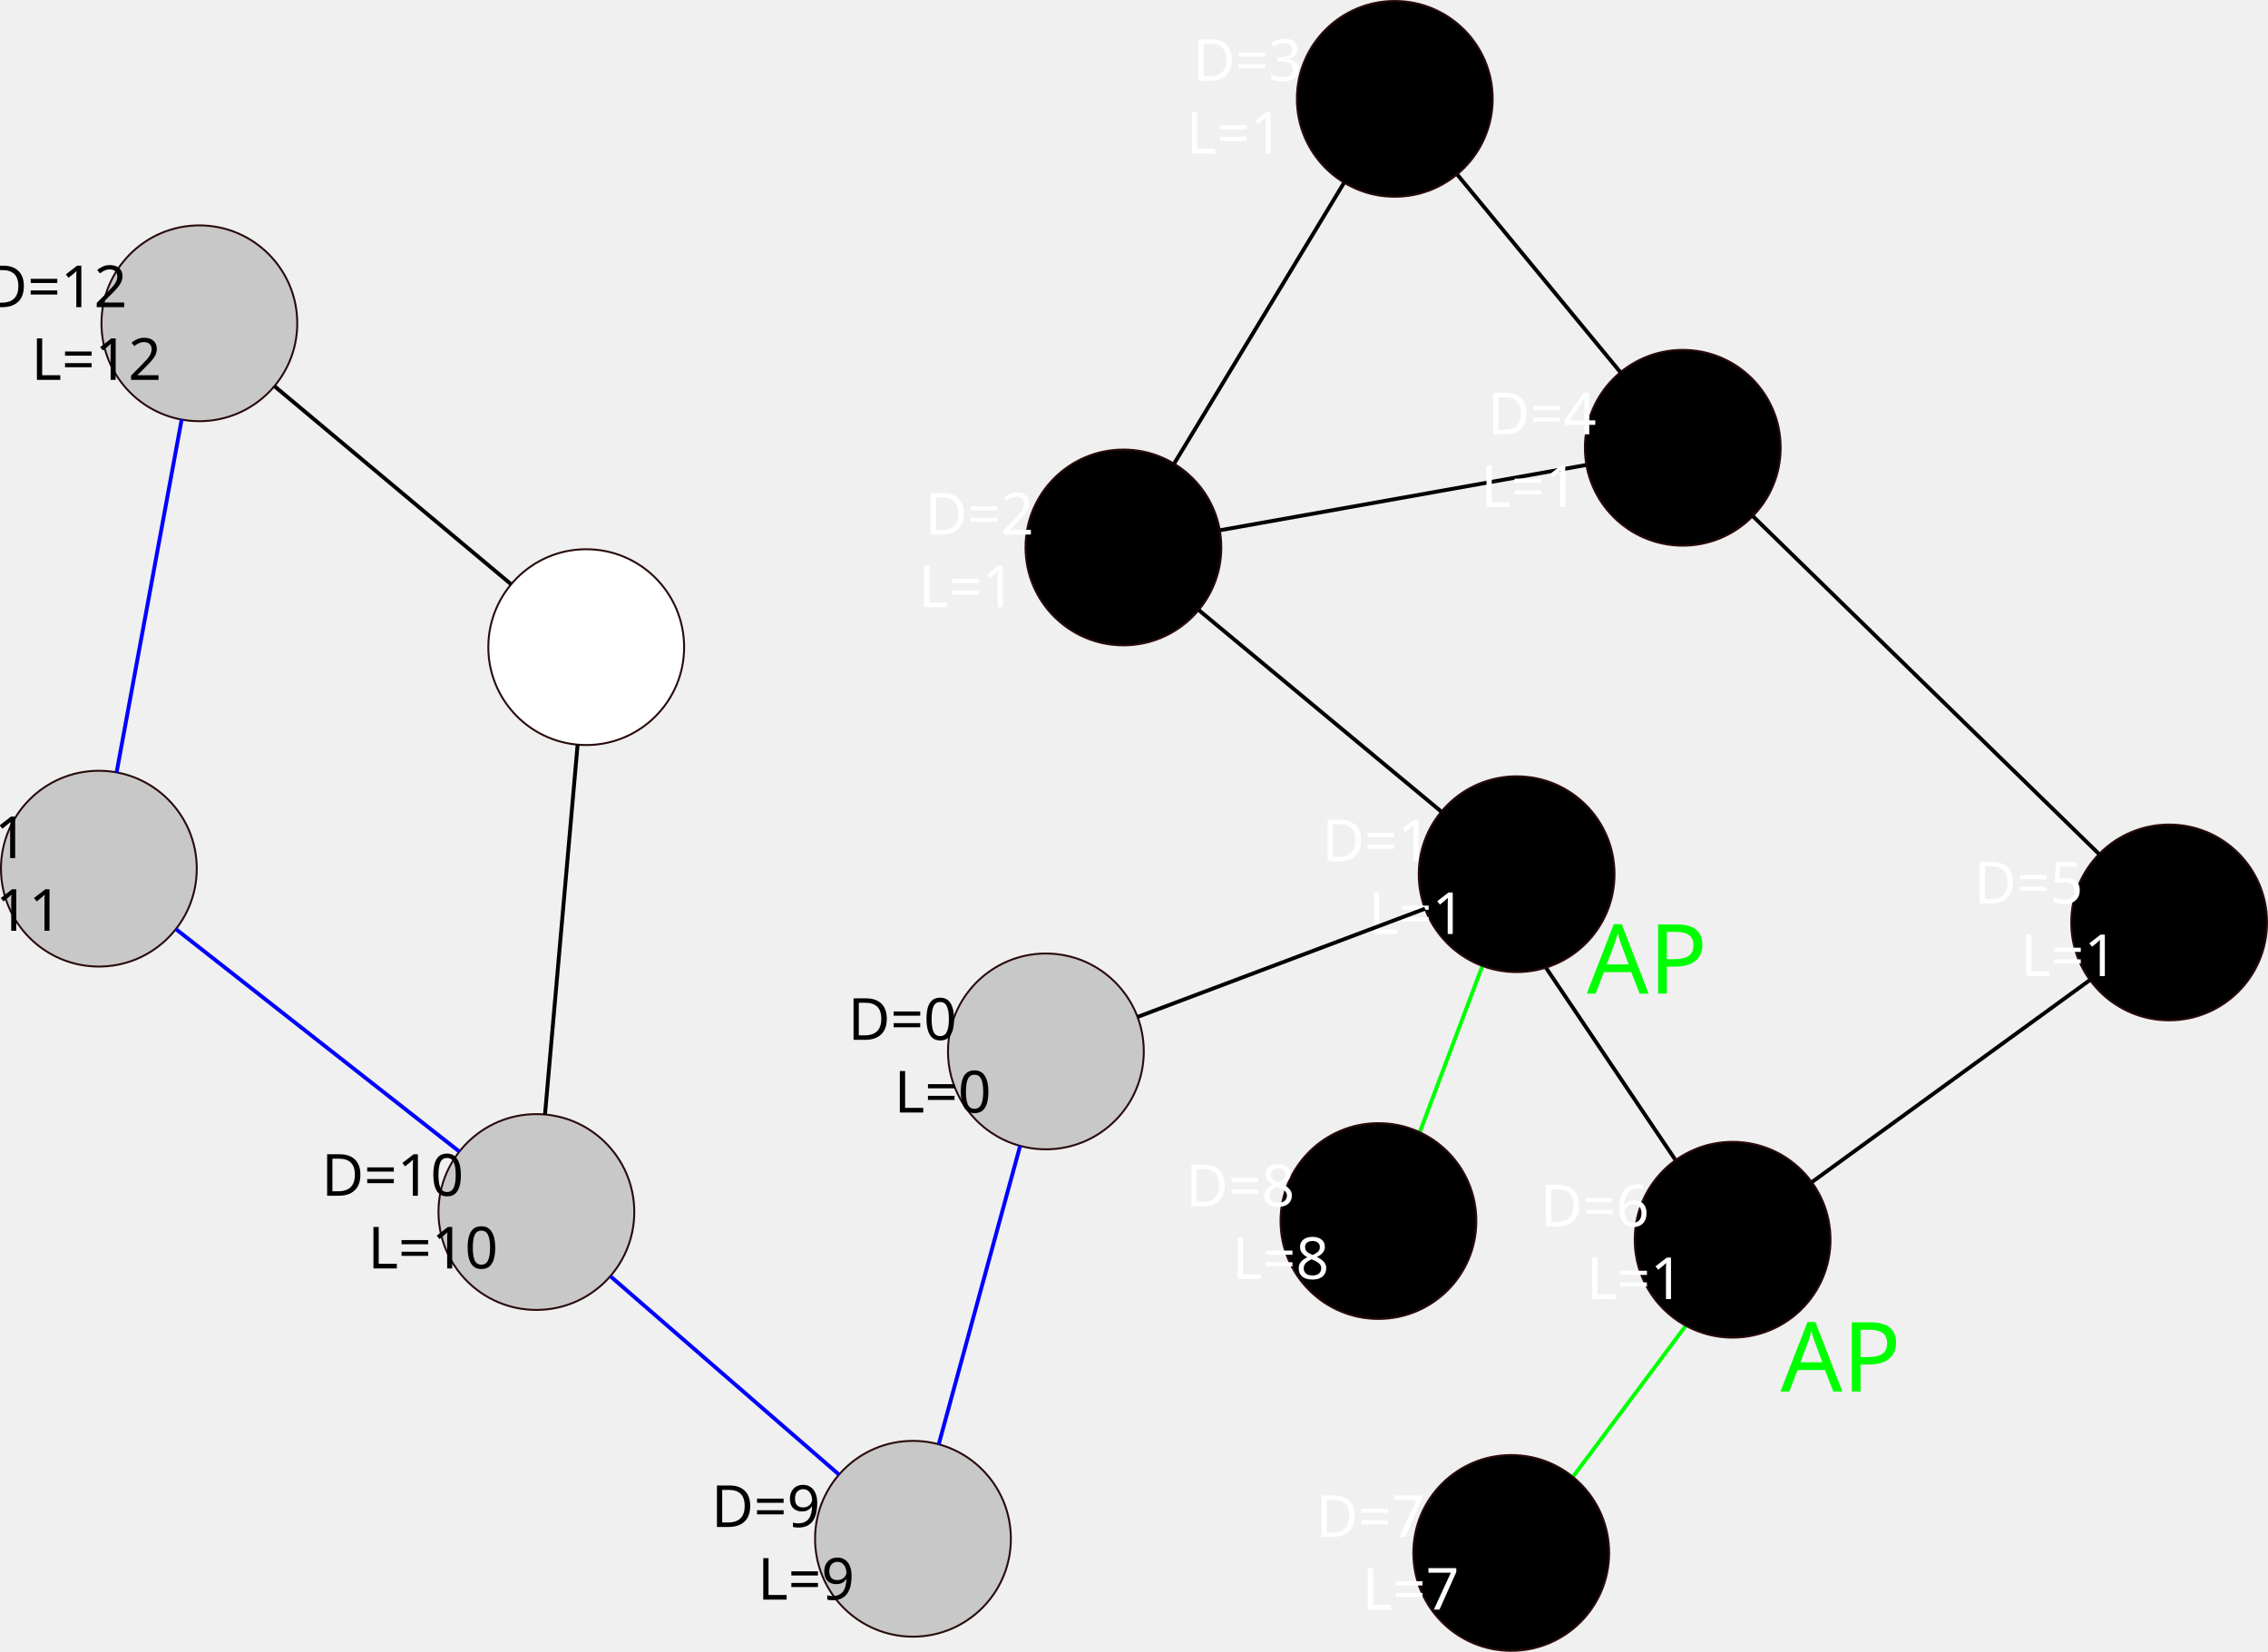
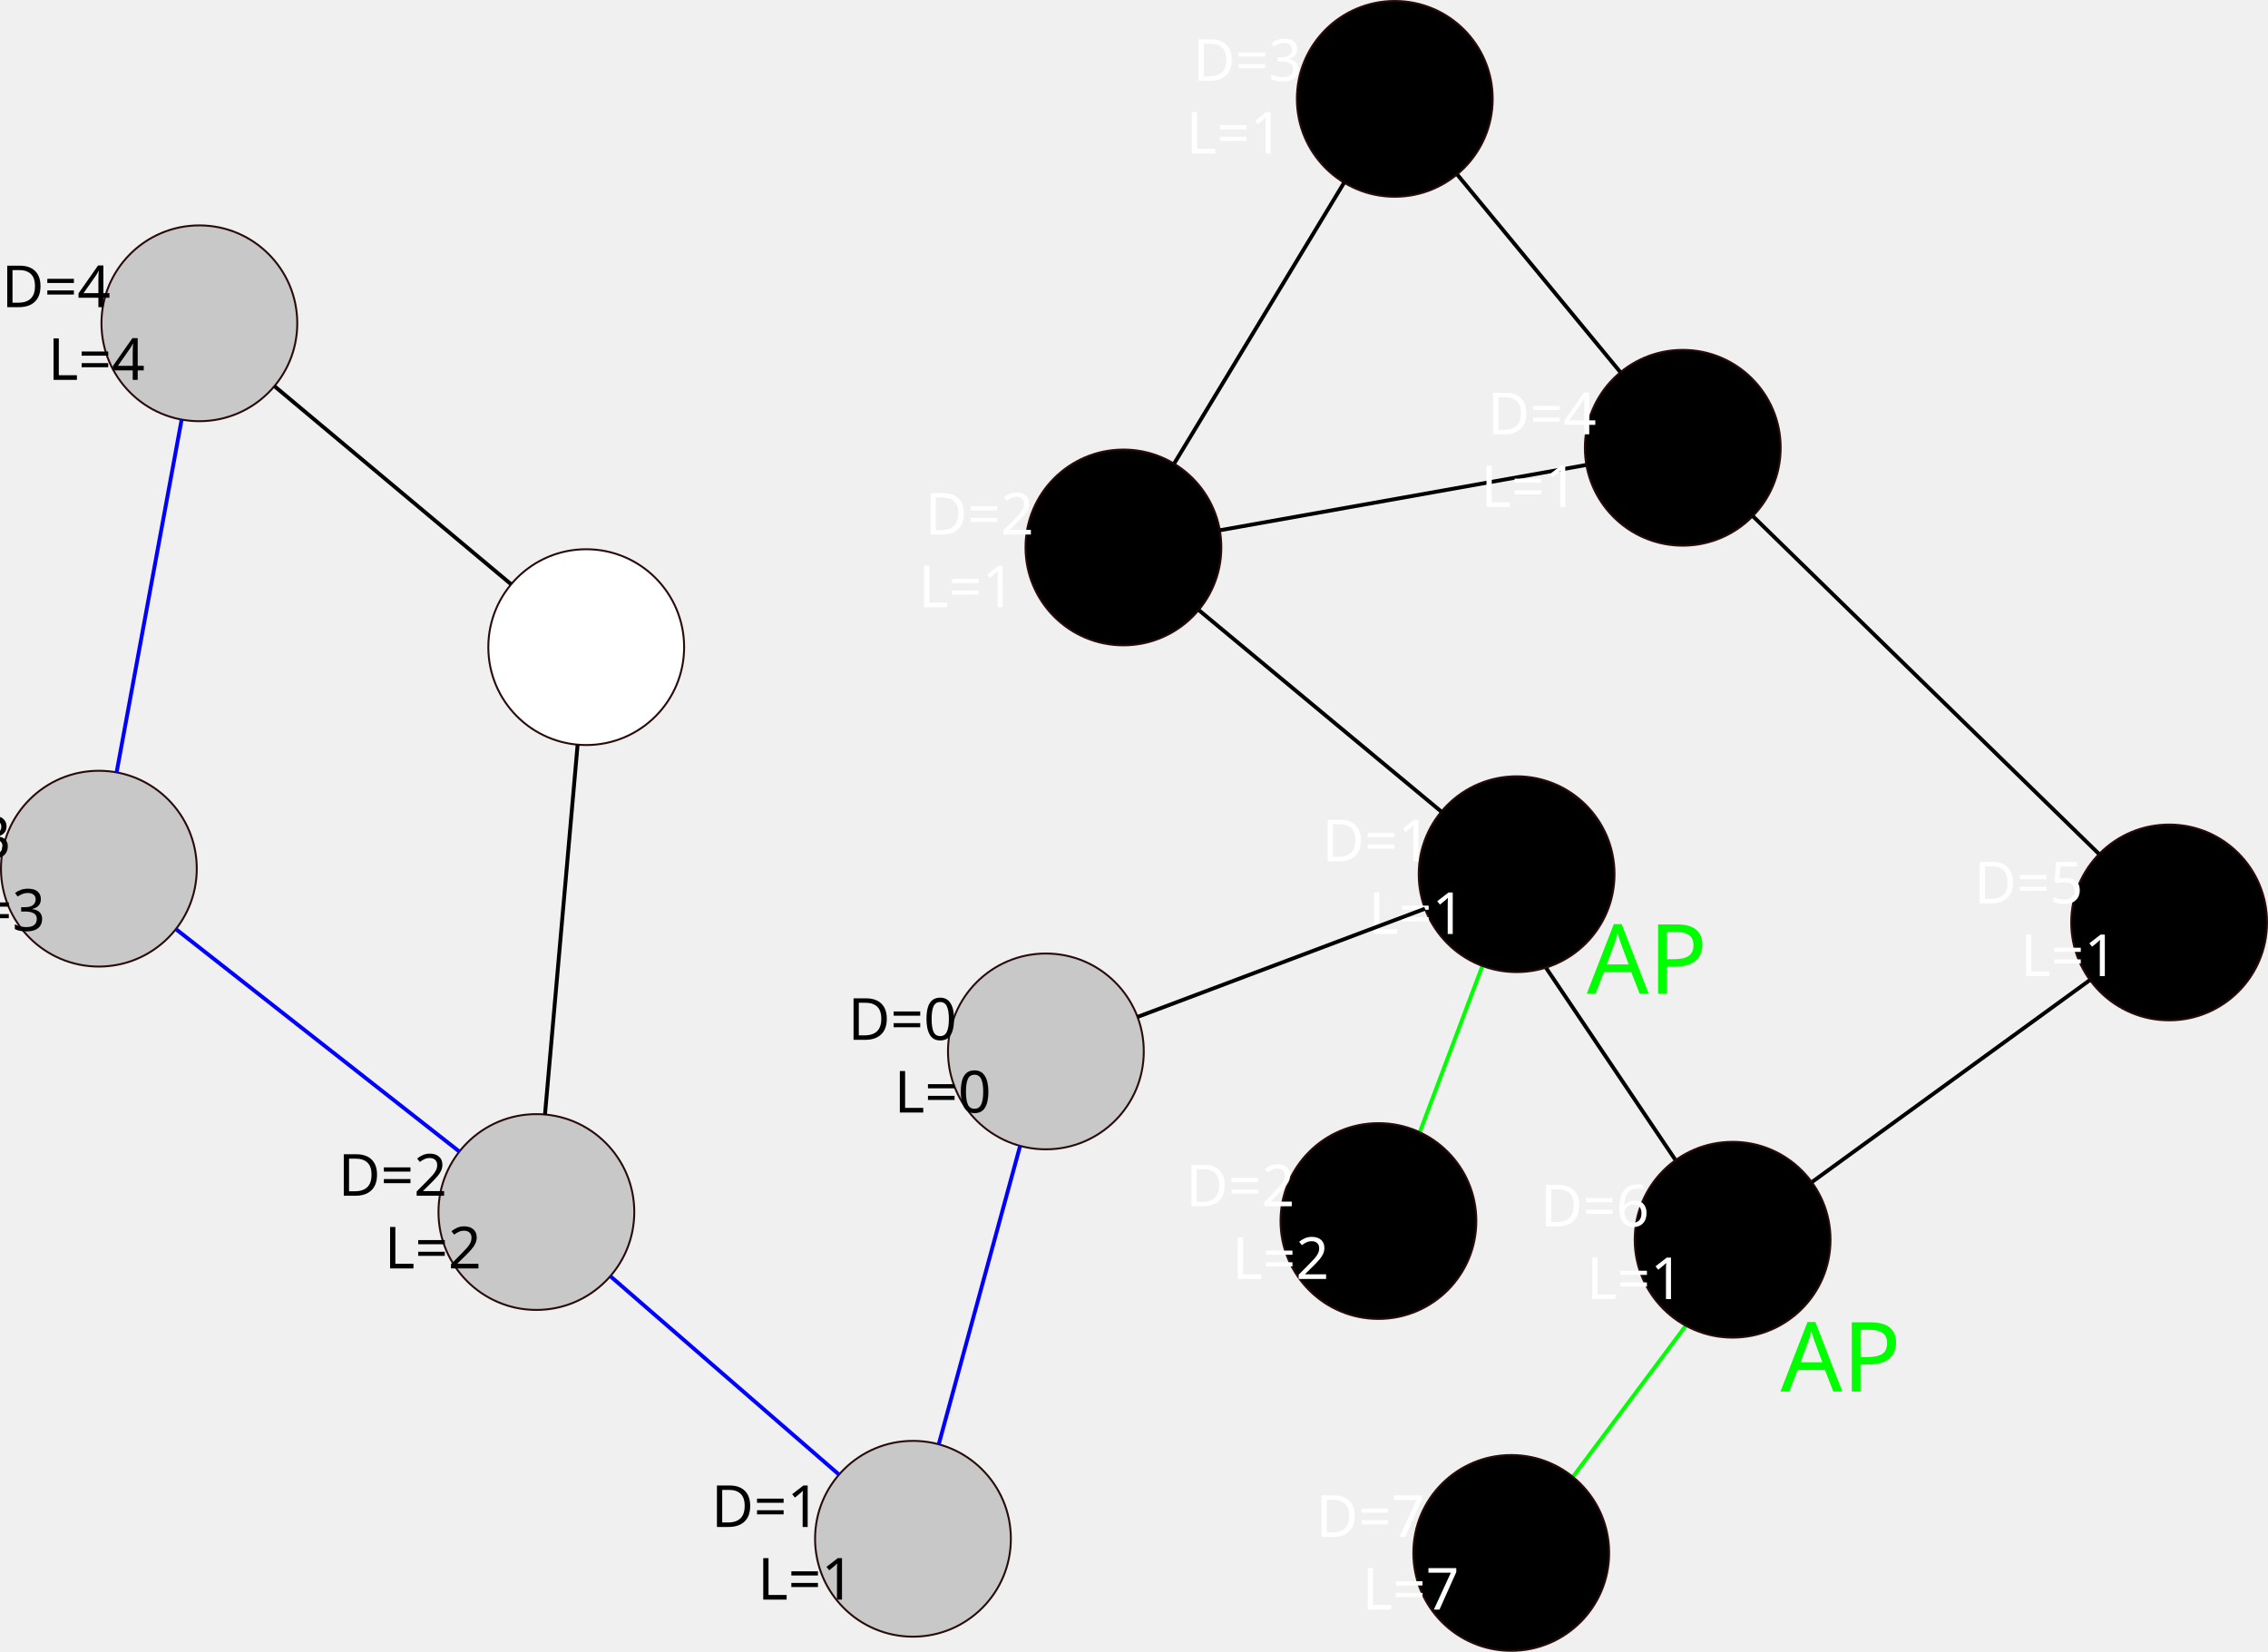
<svg xmlns="http://www.w3.org/2000/svg" width="585.037" height="426.087" id="svg2" version="1.0">
  <defs id="defs4">
    </defs>
  <g id="layer1" transform="translate(-68.7819,-91.14408)">
    <path style="fill:none;fill-opacity:0.75;fill-rule:evenodd;stroke:#00ff00;stroke-width:1px;stroke-linecap:butt;stroke-linejoin:miter;stroke-opacity:1" d="M 356.786,317.159 L 391.071,226.087" id="path2473" transform="translate(68.7819,91.14408)" />
    <path style="fill:none;fill-opacity:0.75;fill-rule:evenodd;stroke:#000000;stroke-width:1px;stroke-linecap:butt;stroke-linejoin:miter;stroke-opacity:1" d="M 451.538,316.971 L 518.208,415.966" id="path2425" />
    <path style="fill:none;fill-opacity:0.75;fill-rule:evenodd;stroke:#00ff00;stroke-width:1px;stroke-linecap:butt;stroke-linejoin:miter;stroke-opacity:1" d="M 457.599,494.758 L 517.198,414.956" id="path2433" />
    <path style="opacity:1;fill:#c8c8c8;fill-opacity:1;stroke:#280b0b;stroke-width:0.5;stroke-miterlimit:4;stroke-dasharray:none;stroke-opacity:1" id="path2383" d="m 145.462,174.54 a 25.254,25.254 0 0 1 -25.254,25.254 25.254,25.254 0 0 1 -25.254,-25.254 25.254,25.254 0 0 1 25.254,-25.254 25.254,25.254 0 0 1 25.254,25.254 z" />
    <path style="opacity:1;fill:#c8c8c8;fill-opacity:1;stroke:#280b0b;stroke-width:0.5;stroke-miterlimit:4;stroke-dasharray:none;stroke-opacity:1" id="path2385" d="m 145.462,174.54 a 25.254,25.254 0 0 1 -25.254,25.254 25.254,25.254 0 0 1 -25.254,-25.254 25.254,25.254 0 0 1 25.254,-25.254 25.254,25.254 0 0 1 25.254,25.254 z" transform="translate(-25.92244,140.6797)" />
    <path style="opacity:1;fill:#ffffff;fill-opacity:1;stroke:#280b0b;stroke-width:0.5;stroke-miterlimit:4;stroke-dasharray:none;stroke-opacity:1" id="path2389" d="m 145.462,174.54 a 25.254,25.254 0 0 1 -25.254,25.254 25.254,25.254 0 0 1 -25.254,-25.254 25.254,25.254 0 0 1 25.254,-25.254 25.254,25.254 0 0 1 25.254,25.254 z" transform="translate(99.79185,83.53684)" />
    <path style="opacity:1;fill:#c8c8c8;fill-opacity:1;stroke:#280b0b;stroke-width:0.5;stroke-miterlimit:4;stroke-dasharray:none;stroke-opacity:1" id="path2391" d="m 145.462,174.54 a 25.254,25.254 0 0 1 -25.254,25.254 25.254,25.254 0 0 1 -25.254,-25.254 25.254,25.254 0 0 1 25.254,-25.254 25.254,25.254 0 0 1 25.254,25.254 z" transform="translate(86.93471,229.2511)" />
    <path style="opacity:1;fill:#c8c8c8;fill-opacity:1;stroke:#280b0b;stroke-width:0.5;stroke-miterlimit:4;stroke-dasharray:none;stroke-opacity:1" id="path2393" d="m 145.462,174.54 a 25.254,25.254 0 0 1 -25.254,25.254 25.254,25.254 0 0 1 -25.254,-25.254 25.254,25.254 0 0 1 25.254,-25.254 25.254,25.254 0 0 1 25.254,25.254 z" transform="translate(184.0776,313.5368)" />
    <path style="opacity:1;fill:#c8c8c8;fill-opacity:1;stroke:#280b0b;stroke-width:0.5;stroke-miterlimit:4;stroke-dasharray:none;stroke-opacity:1" id="path2395" d="m 145.462,174.54 a 25.254,25.254 0 0 1 -25.254,25.254 25.254,25.254 0 0 1 -25.254,-25.254 25.254,25.254 0 0 1 25.254,-25.254 25.254,25.254 0 0 1 25.254,25.254 z" transform="translate(218.3633,187.8226)" />
    <path style="opacity:1;fill:#000000;fill-opacity:1;stroke:#280b0b;stroke-width:0.5;stroke-miterlimit:4;stroke-dasharray:none;stroke-opacity:1" id="path2397" d="m 145.462,174.54 a 25.254,25.254 0 0 1 -25.254,25.254 25.254,25.254 0 0 1 -25.254,-25.254 25.254,25.254 0 0 1 25.254,-25.254 25.254,25.254 0 0 1 25.254,25.254 z" transform="translate(238.3633,57.82255)" />
    <path style="opacity:1;fill:#000000;fill-opacity:1;stroke:#280b0b;stroke-width:0.5;stroke-miterlimit:4;stroke-dasharray:none;stroke-opacity:1" id="path2399" d="m 145.462,174.54 a 25.254,25.254 0 0 1 -25.254,25.254 25.254,25.254 0 0 1 -25.254,-25.254 25.254,25.254 0 0 1 25.254,-25.254 25.254,25.254 0 0 1 25.254,25.254 z" transform="translate(308.3633,-57.89173)" />
    <path style="opacity:1;fill:#000000;fill-opacity:1;stroke:#280b0b;stroke-width:0.5;stroke-miterlimit:4;stroke-dasharray:none;stroke-opacity:1" id="path2401" d="m 145.462,174.54 a 25.254,25.254 0 0 1 -25.254,25.254 25.254,25.254 0 0 1 -25.254,-25.254 25.254,25.254 0 0 1 25.254,-25.254 25.254,25.254 0 0 1 25.254,25.254 z" transform="translate(382.649,32.10827)" />
    <path style="opacity:1;fill:#000000;fill-opacity:1;stroke:#280b0b;stroke-width:0.5;stroke-miterlimit:4;stroke-dasharray:none;stroke-opacity:1" id="path2403" d="m 145.462,174.54 a 25.254,25.254 0 0 1 -25.254,25.254 25.254,25.254 0 0 1 -25.254,-25.254 25.254,25.254 0 0 1 25.254,-25.254 25.254,25.254 0 0 1 25.254,25.254 z" transform="translate(339.7919,142.1083)" />
    <path style="opacity:1;fill:#000000;fill-opacity:1;stroke:#280b0b;stroke-width:0.5;stroke-miterlimit:4;stroke-dasharray:none;stroke-opacity:1" id="path2405" d="m 145.462,174.54 a 25.254,25.254 0 0 1 -25.254,25.254 25.254,25.254 0 0 1 -25.254,-25.254 25.254,25.254 0 0 1 25.254,-25.254 25.254,25.254 0 0 1 25.254,25.254 z" transform="translate(395.5061,236.394)" />
    <path style="opacity:1;fill:#000000;fill-opacity:1;stroke:#280b0b;stroke-width:0.5;stroke-miterlimit:4;stroke-dasharray:none;stroke-opacity:1" id="path2429" d="m 145.462,174.54 a 25.254,25.254 0 0 1 -25.254,25.254 25.254,25.254 0 0 1 -25.254,-25.254 25.254,25.254 0 0 1 25.254,-25.254 25.254,25.254 0 0 1 25.254,25.254 z" transform="translate(508.1067,154.5533)" />
    <path style="opacity:1;fill:#000000;fill-opacity:1;stroke:#280b0b;stroke-width:0.5;stroke-miterlimit:4;stroke-dasharray:none;stroke-opacity:1" id="path2431" d="m 145.462,174.54 a 25.254,25.254 0 0 1 -25.254,25.254 25.254,25.254 0 0 1 -25.254,-25.254 25.254,25.254 0 0 1 25.254,-25.254 25.254,25.254 0 0 1 25.254,25.254 z" transform="translate(338.4011,317.1879)" />
    <path style="opacity:1;fill:#000000;fill-opacity:1;stroke:#280b0b;stroke-width:0.5;stroke-miterlimit:4;stroke-dasharray:none;stroke-opacity:1" id="path2469" d="m 145.462,174.54 a 25.254,25.254 0 0 1 -25.254,25.254 25.254,25.254 0 0 1 -25.254,-25.254 25.254,25.254 0 0 1 25.254,-25.254 25.254,25.254 0 0 1 25.254,25.254 z" transform="translate(304.1474,231.5749)" />
    <text xml:space="preserve" style="font-style:normal;font-weight:normal;font-size:40px;line-height:125%;font-family:sans-serif;letter-spacing:0px;word-spacing:0px;fill:#000000;fill-opacity:1;stroke:none;stroke-width:1px;stroke-linecap:butt;stroke-linejoin:miter;stroke-opacity:1" x="337.959" y="359.374" id="text4158">
      <tspan id="tspan4160" x="337.959" y="359.374" style="font-size:15px;text-align:center;text-anchor:middle">D=0</tspan>
      <tspan x="337.959" y="378.124" id="tspan4162" style="font-size:15px;text-align:center;text-anchor:middle">L=0</tspan>
    </text>
    <text xml:space="preserve" style="font-style:normal;font-weight:normal;font-size:40px;line-height:125%;font-family:sans-serif;letter-spacing:0px;word-spacing:0px;fill:#ffffff;fill-opacity:1;stroke:none;stroke-width:1px;stroke-linecap:butt;stroke-linejoin:miter;stroke-opacity:1;" x="460.262" y="313.317" id="text4158-7">
      <tspan id="tspan4160-0" x="460.262" y="313.317" style="font-size:15px;text-align:center;text-anchor:middle;fill:#ffffff;fill-opacity:1;">D=1</tspan>
      <tspan x="460.262" y="332.067" id="tspan4162-3" style="font-size:15px;text-align:center;text-anchor:middle;fill:#ffffff;fill-opacity:1;">L=1</tspan>
    </text>
    <path style="fill:none;fill-rule:evenodd;stroke:#000000;stroke-width:1px;stroke-linecap:butt;stroke-linejoin:miter;stroke-opacity:1" d="m 362.205,353.465 74.161,-27.919" id="path4185" />
    <path style="fill:none;fill-rule:evenodd;stroke:#000000;stroke-width:1px;stroke-linecap:butt;stroke-linejoin:miter;stroke-opacity:1" d="M 440.577,300.508 377.994,248.502" id="path4187" />
    <path style="fill:none;fill-rule:evenodd;stroke:#000000;stroke-width:1px;stroke-linecap:butt;stroke-linejoin:miter;stroke-opacity:1" d="m 383.433,227.931 94.562,-16.853" id="path4189" />
    <path style="fill:none;fill-rule:evenodd;stroke:#000000;stroke-width:1px;stroke-linecap:butt;stroke-linejoin:miter;stroke-opacity:1" d="m 371.643,210.755 43.858,-72.5" id="path4191" />
    <path style="fill:none;fill-rule:evenodd;stroke:#000000;stroke-width:1px;stroke-linecap:butt;stroke-linejoin:miter;stroke-opacity:1" d="m 444.647,136.124 42.135,51.048" id="path4193" />
    <path style="fill:none;fill-rule:evenodd;stroke:#000000;stroke-width:1px;stroke-linecap:butt;stroke-linejoin:miter;stroke-opacity:1" d="m 520.93,224.287 89.312,87.167" id="path4195" />
    <path style="fill:none;fill-rule:evenodd;stroke:#000000;stroke-width:1px;stroke-linecap:butt;stroke-linejoin:miter;stroke-opacity:1" d="m 536.142,396.086 71.745,-52.146" id="path4197" />
    <path style="fill:none;fill-rule:evenodd;stroke:#0000ff;stroke-width:1px;stroke-linecap:butt;stroke-linejoin:miter;stroke-opacity:1" d="m 331.927,386.726 -20.996,76.987" id="path4199" />
    <path style="fill:none;fill-rule:evenodd;stroke:#0000ff;stroke-width:1px;stroke-linecap:butt;stroke-linejoin:miter;stroke-opacity:1" d="m 226.217,420.341 58.994,51.186" id="path4201" />
    <path style="fill:none;fill-rule:evenodd;stroke:#0000ff;stroke-width:1px;stroke-linecap:butt;stroke-linejoin:miter;stroke-opacity:1" d="m 114.152,330.81 73.125,57.389" id="path4203" />
    <path style="fill:none;fill-rule:evenodd;stroke:#0000ff;stroke-width:1px;stroke-linecap:butt;stroke-linejoin:miter;stroke-opacity:1" d="M 115.632,199.375 98.862,290.384" id="path4205" />
    <path style="fill:none;fill-rule:evenodd;stroke:#000000;stroke-width:1px;stroke-linecap:butt;stroke-linejoin:miter;stroke-opacity:1" d="m 139.572,190.75 61.063,51.117" id="path4207" />
    <path style="fill:none;fill-rule:evenodd;stroke:#000000;stroke-width:1px;stroke-linecap:butt;stroke-linejoin:miter;stroke-opacity:1" d="m 217.78,283.232 -8.418,95.403" id="path4209" />
    <text xml:space="preserve" style="font-style:normal;font-weight:normal;font-size:40px;line-height:125%;font-family:sans-serif;letter-spacing:0px;word-spacing:0px;fill:#ffffff;fill-opacity:1;stroke:none;stroke-width:1px;stroke-linecap:butt;stroke-linejoin:miter;stroke-opacity:1;" x="357.833" y="229.031" id="text4158-1">
      <tspan id="tspan4160-08" x="357.833" y="229.031" style="font-size:15px;text-align:center;text-anchor:middle;fill:#ffffff;fill-opacity:1;">D=2</tspan>
      <tspan x="357.833" y="247.781" id="tspan4162-2" style="font-size:15px;text-align:center;text-anchor:middle;fill:#ffffff;fill-opacity:1;">L=<tspan style="fill:#ffffff;fill-opacity:1;" id="tspan4399">1</tspan>
      </tspan>
    </text>
    <text xml:space="preserve" style="font-style:normal;font-weight:normal;font-size:40px;line-height:125%;font-family:sans-serif;letter-spacing:0px;word-spacing:0px;fill:#ffffff;fill-opacity:1;stroke:none;stroke-width:1px;stroke-linecap:butt;stroke-linejoin:miter;stroke-opacity:1;" x="426.943" y="111.994" id="text4158-1-9">
      <tspan id="tspan4160-08-7" x="426.943" y="111.994" style="font-size:15px;text-align:center;text-anchor:middle;fill:#ffffff;fill-opacity:1;">D=3</tspan>
      <tspan x="426.943" y="130.744" id="tspan4162-2-0" style="font-size:15px;text-align:center;text-anchor:middle;fill:#ffffff;fill-opacity:1;">L=<tspan style="fill:#ffffff;fill-opacity:1;" id="tspan4397">1</tspan>
      </tspan>
    </text>
    <text xml:space="preserve" style="font-style:normal;font-weight:normal;font-size:40px;line-height:125%;font-family:sans-serif;letter-spacing:0px;word-spacing:0px;fill:#ffffff;fill-opacity:1;stroke:none;stroke-width:1px;stroke-linecap:butt;stroke-linejoin:miter;stroke-opacity:1;" x="502.936" y="203.174" id="text4158-1-9-0">
      <tspan id="tspan4160-08-7-1" x="502.936" y="203.174" style="font-size:15px;text-align:center;text-anchor:middle;fill:#ffffff;fill-opacity:1;">D=4</tspan>
      <tspan x="502.936" y="221.924" id="tspan4162-2-0-0" style="font-size:15px;text-align:center;text-anchor:middle;fill:#ffffff;fill-opacity:1;">L=1<tspan style="fill:#ffffff;fill-opacity:1;" id="tspan4395" />
      </tspan>
    </text>
    <text xml:space="preserve" style="font-style:normal;font-weight:normal;font-size:40px;line-height:125%;font-family:sans-serif;letter-spacing:0px;word-spacing:0px;fill:#ffffff;fill-opacity:1;stroke:none;stroke-width:1px;stroke-linecap:butt;stroke-linejoin:miter;stroke-opacity:1;" x="628.471" y="324.181" id="text4158-1-9-0-0">
      <tspan id="tspan4160-08-7-1-0" x="628.471" y="324.181" style="font-size:15px;text-align:center;text-anchor:middle;fill:#ffffff;fill-opacity:1;">D=5</tspan>
      <tspan x="628.471" y="342.931" id="tspan4162-2-0-0-1" style="font-size:15px;text-align:center;text-anchor:middle;fill:#ffffff;fill-opacity:1;">L=1</tspan>
    </text>
    <text xml:space="preserve" style="font-style:normal;font-weight:normal;font-size:40px;line-height:125%;font-family:sans-serif;letter-spacing:0px;word-spacing:0px;fill:#ffffff;fill-opacity:1;stroke:none;stroke-width:1px;stroke-linecap:butt;stroke-linejoin:miter;stroke-opacity:1;" x="516.562" y="407.503" id="text4158-1-9-0-0-9">
      <tspan id="tspan4160-08-7-1-0-5" x="516.562" y="407.503" style="font-size:15px;text-align:center;text-anchor:middle;fill:#ffffff;fill-opacity:1;">D=6</tspan>
      <tspan x="516.562" y="426.253" id="tspan4162-2-0-0-1-6" style="font-size:15px;text-align:center;text-anchor:middle;fill:#ffffff;fill-opacity:1;">L=1</tspan>
    </text>
    <text xml:space="preserve" style="font-style:normal;font-weight:normal;font-size:40px;line-height:125%;font-family:sans-serif;letter-spacing:0px;word-spacing:0px;fill:#ffffff;fill-opacity:1;stroke:none;stroke-width:1px;stroke-linecap:butt;stroke-linejoin:miter;stroke-opacity:1;" x="458.665" y="487.602" id="text4158-1-9-0-0-9-9">
      <tspan id="tspan4160-08-7-1-0-5-9" x="458.665" y="487.602" style="font-size:15px;text-align:center;text-anchor:middle;fill:#ffffff;fill-opacity:1;">D=7</tspan>
      <tspan x="458.665" y="506.352" id="tspan4162-2-0-0-1-6-5" style="font-size:15px;text-align:center;text-anchor:middle;fill:#ffffff;fill-opacity:1;">L=7</tspan>
    </text>
    <text xml:space="preserve" style="font-style:normal;font-weight:normal;font-size:40px;line-height:125%;font-family:sans-serif;letter-spacing:0px;word-spacing:0px;fill:#000000;fill-opacity:1;stroke:none;stroke-width:1px;stroke-linecap:butt;stroke-linejoin:miter;stroke-opacity:1" x="528.068" y="450.088" id="text4371">
      <tspan id="tspan4373" x="528.068" y="450.088" style="font-size:25px;fill:#00ff00;fill-opacity:1">AP</tspan>
    </text>
-     <text xml:space="preserve" style="font-style:normal;font-weight:normal;font-size:40px;line-height:125%;font-family:sans-serif;letter-spacing:0px;word-spacing:0px;fill:#ffffff;fill-opacity:1;stroke:none;stroke-width:1px;stroke-linecap:butt;stroke-linejoin:miter;stroke-opacity:1;" x="425.123" y="402.308" id="text4158-7-0">
-       <tspan id="tspan4160-0-9" x="425.123" y="402.308" style="font-size:15px;text-align:center;text-anchor:middle;fill:#ffffff;fill-opacity:1;">D=8</tspan>
-       <tspan x="425.123" y="421.058" id="tspan4162-3-1" style="font-size:15px;text-align:center;text-anchor:middle;fill:#ffffff;fill-opacity:1;">L=8</tspan>
+     <text xml:space="preserve" style="font-style:normal;font-weight:normal;font-size:40px;line-height:125%;font-family:sans-serif;letter-spacing:0px;word-spacing:0px;fill:#ffffff;fill-opacity:1;stroke:none;stroke-width:1px;stroke-linecap:butt;stroke-linejoin:miter;stroke-opacity:1" x="425.123" y="402.308" id="text4158-7-0">
+       <tspan id="tspan4160-0-9" x="425.123" y="402.308" style="font-size:15px;text-align:center;text-anchor:middle;fill:#ffffff;fill-opacity:1">D=2</tspan>
+       <tspan x="425.123" y="421.058" id="tspan4162-3-1" style="font-size:15px;text-align:center;text-anchor:middle;fill:#ffffff;fill-opacity:1">L=2</tspan>
    </text>
    <text xml:space="preserve" style="font-style:normal;font-weight:normal;font-size:40px;line-height:125%;font-family:sans-serif;letter-spacing:0px;word-spacing:0px;fill:#000000;fill-opacity:1;stroke:none;stroke-width:1px;stroke-linecap:butt;stroke-linejoin:miter;stroke-opacity:1" x="478.1" y="347.446" id="text4371-3">
      <tspan id="tspan4373-6" x="478.1" y="347.446" style="font-size:25px;fill:#00ff00;fill-opacity:1">AP</tspan>
    </text>
    <text xml:space="preserve" style="font-style:normal;font-weight:normal;font-size:40px;line-height:125%;font-family:sans-serif;letter-spacing:0px;word-spacing:0px;fill:#000000;fill-opacity:1;stroke:none;stroke-width:1px;stroke-linecap:butt;stroke-linejoin:miter;stroke-opacity:1" x="302.721" y="485.032" id="text4158-6">
-       <tspan id="tspan4160-3" x="302.721" y="485.032" style="font-size:15px;text-align:center;text-anchor:middle">D=9</tspan>
-       <tspan x="302.721" y="503.782" id="tspan4162-26" style="font-size:15px;text-align:center;text-anchor:middle">L=9</tspan>
+       <tspan id="tspan4160-3" x="302.721" y="485.032" style="font-size:15px;text-align:center;text-anchor:middle">D=1</tspan>
+       <tspan x="302.721" y="503.782" id="tspan4162-26" style="font-size:15px;text-align:center;text-anchor:middle">L=1</tspan>
    </text>
    <text xml:space="preserve" style="font-style:normal;font-weight:normal;font-size:40px;line-height:125%;font-family:sans-serif;letter-spacing:0px;word-spacing:0px;fill:#000000;fill-opacity:1;stroke:none;stroke-width:1px;stroke-linecap:butt;stroke-linejoin:miter;stroke-opacity:1" x="206.463" y="399.594" id="text4158-6-7">
-       <tspan id="tspan4160-3-9" x="206.463" y="399.594" style="font-size:15px;text-align:center;text-anchor:middle">D=10</tspan>
-       <tspan x="206.463" y="418.344" id="tspan4162-26-7" style="font-size:15px;text-align:center;text-anchor:middle">L=10</tspan>
+       <tspan id="tspan4160-3-9" x="206.463" y="399.594" style="font-size:15px;text-align:center;text-anchor:middle">D=2</tspan>
+       <tspan x="206.463" y="418.344" id="tspan4162-26-7" style="font-size:15px;text-align:center;text-anchor:middle">L=2</tspan>
    </text>
    <text xml:space="preserve" style="font-style:normal;font-weight:normal;font-size:40px;line-height:125%;font-family:sans-serif;letter-spacing:0px;word-spacing:0px;fill:#000000;fill-opacity:1;stroke:none;stroke-width:1px;stroke-linecap:butt;stroke-linejoin:miter;stroke-opacity:1" x="94.003" y="312.498" id="text4158-6-7-6">
-       <tspan id="tspan4160-3-9-2" x="94.003" y="312.498" style="font-size:15px;text-align:center;text-anchor:middle">D=11</tspan>
-       <tspan x="94.003" y="331.248" id="tspan4162-26-7-9" style="font-size:15px;text-align:center;text-anchor:middle">L=11</tspan>
+       <tspan id="tspan4160-3-9-2" x="94.003" y="312.498" style="font-size:15px;text-align:center;text-anchor:middle">D=3</tspan>
+       <tspan x="94.003" y="331.248" id="tspan4162-26-7-9" style="font-size:15px;text-align:center;text-anchor:middle">L=3</tspan>
    </text>
    <text xml:space="preserve" style="font-style:normal;font-weight:normal;font-size:40px;line-height:125%;font-family:sans-serif;letter-spacing:0px;word-spacing:0px;fill:#000000;fill-opacity:1;stroke:none;stroke-width:1px;stroke-linecap:butt;stroke-linejoin:miter;stroke-opacity:1" x="119.653" y="170.377" id="text4158-6-7-6-8">
-       <tspan id="tspan4160-3-9-2-8" x="119.653" y="170.377" style="font-size:15px;text-align:center;text-anchor:middle">D=12</tspan>
-       <tspan x="119.653" y="189.127" id="tspan4162-26-7-9-5" style="font-size:15px;text-align:center;text-anchor:middle">L=12</tspan>
+       <tspan id="tspan4160-3-9-2-8" x="119.653" y="170.377" style="font-size:15px;text-align:center;text-anchor:middle">D=4</tspan>
+       <tspan x="119.653" y="189.127" id="tspan4162-26-7-9-5" style="font-size:15px;text-align:center;text-anchor:middle">L=4</tspan>
    </text>
  </g>
</svg>
